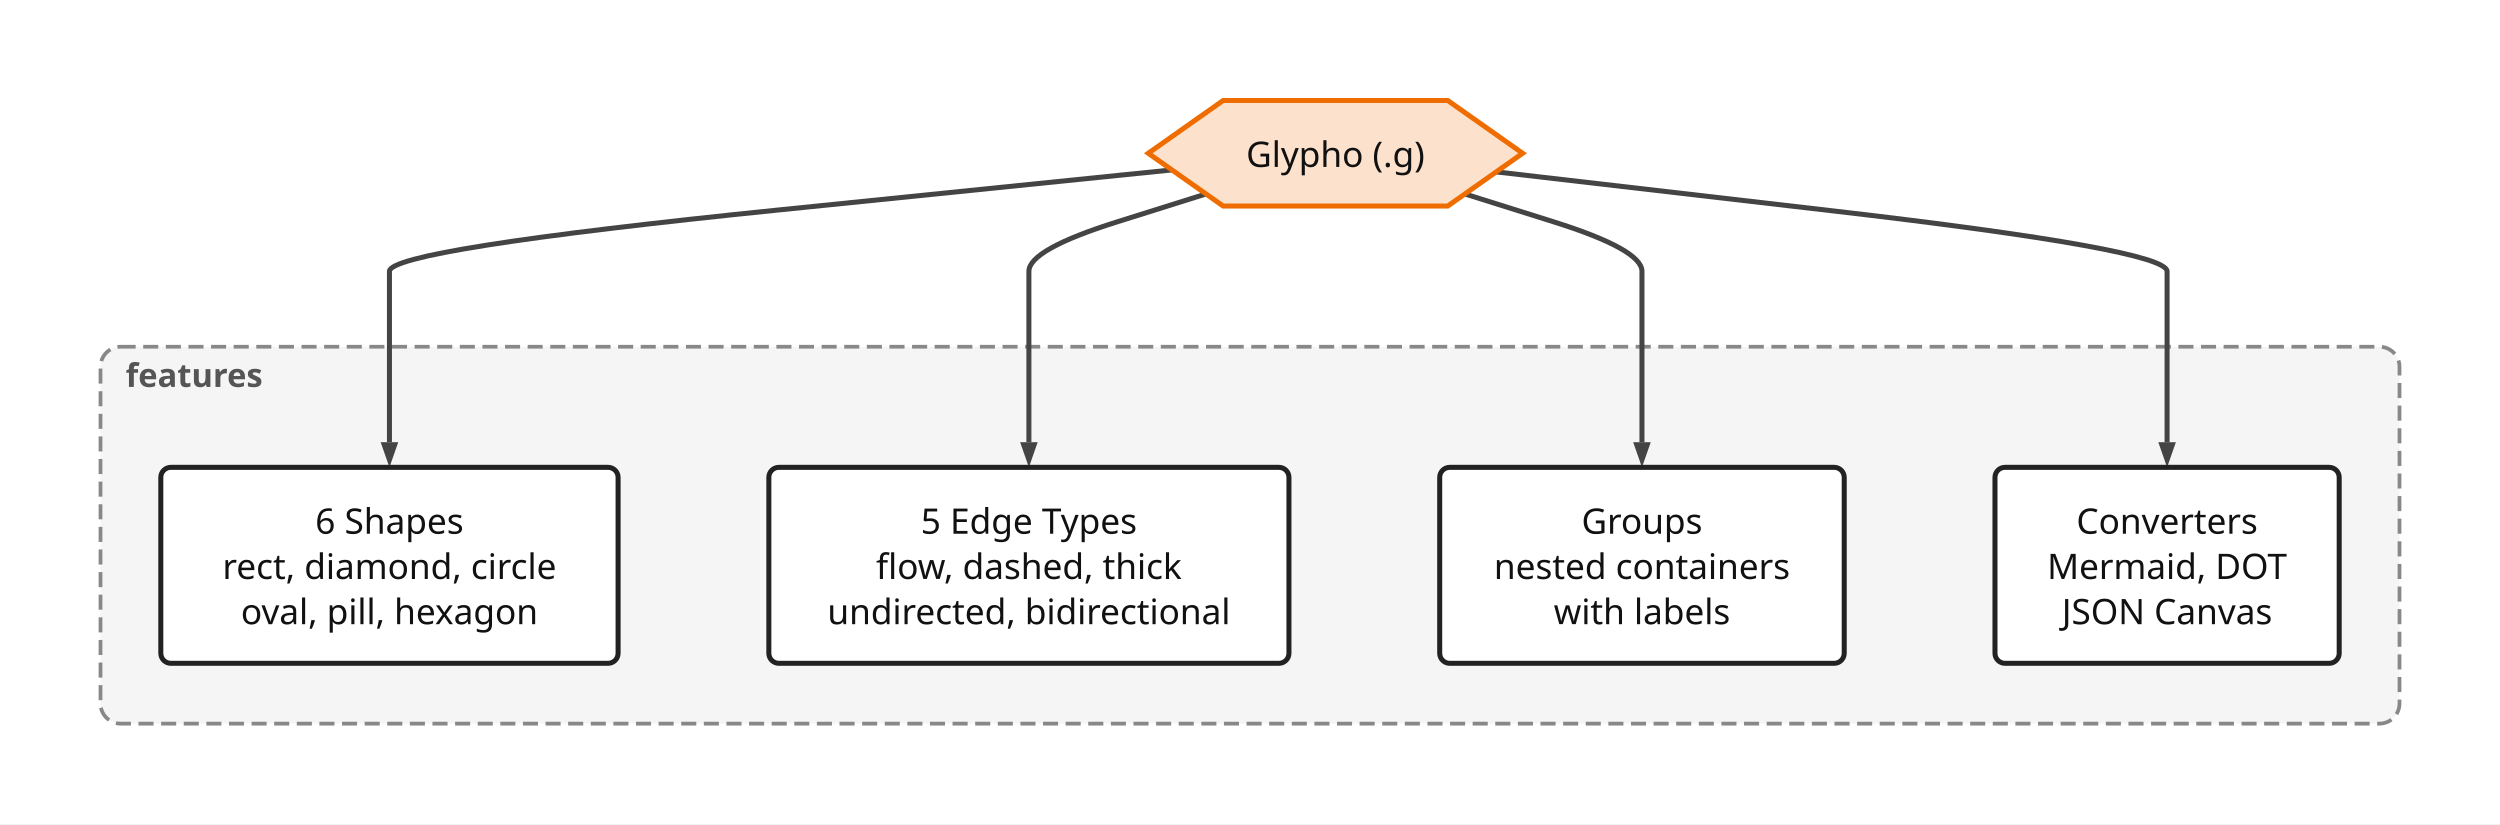
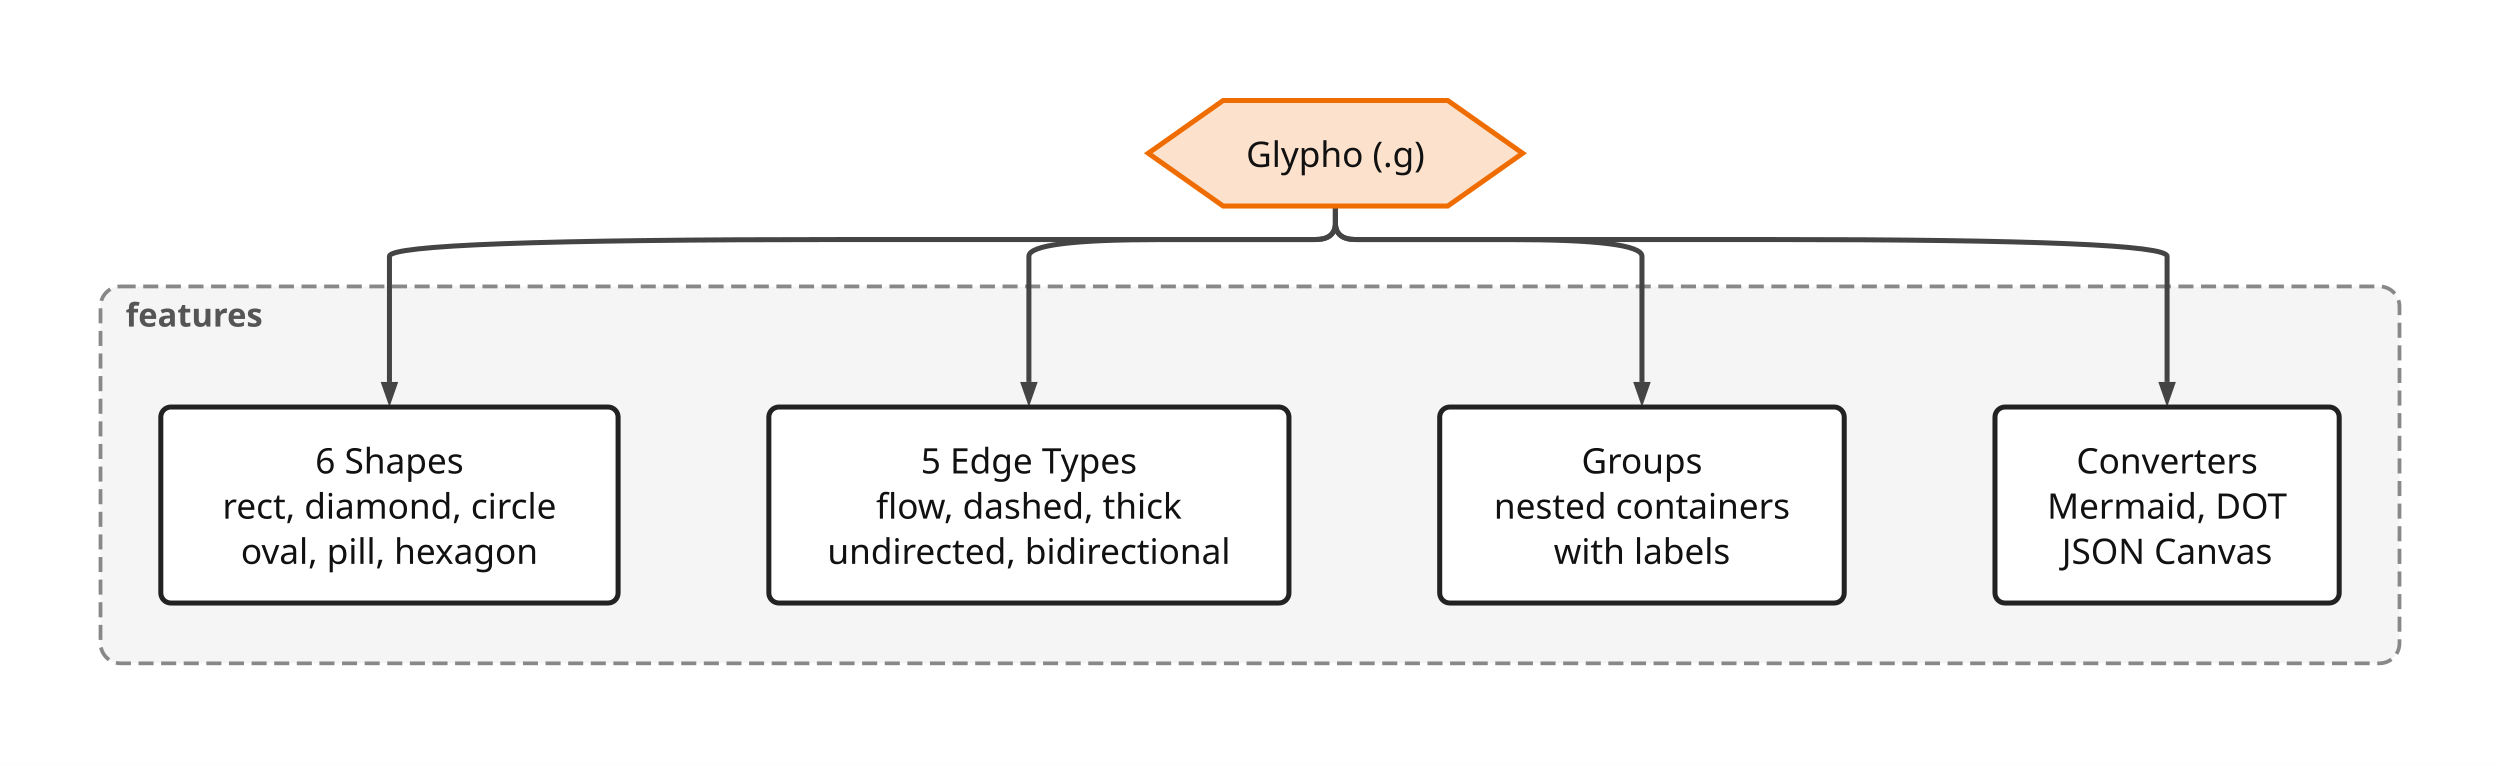
- <svg xmlns="http://www.w3.org/2000/svg" viewBox="-24 -40 995 328" style="max-width:100%">
-   <rect x="-24" y="-40" width="995" height="328" fill="white" />
+ <svg xmlns="http://www.w3.org/2000/svg" viewBox="-24 -40 995 304" style="max-width:100%">
+   <rect x="-24" y="-40" width="995" height="304" fill="white" />
  <defs>
    <marker id="glypho-1b3jvu1-arrowhead" markerWidth="10" markerHeight="7" refX="0" refY="3.5" orient="auto" markerUnits="userSpaceOnUse">
      <polygon points="0 0, 10 3.5, 0 7" fill="#444444" />
    </marker>
    <marker id="glypho-1b3jvu1-arrowhead-thick" markerWidth="14" markerHeight="10" refX="0" refY="5" orient="auto" markerUnits="userSpaceOnUse">
      <polygon points="0 0, 14 5, 0 10" fill="#444444" />
    </marker>
    <marker id="glypho-1b3jvu1-arrowhead-reverse" markerWidth="10" markerHeight="7" refX="10" refY="3.5" orient="auto" markerUnits="userSpaceOnUse">
      <polygon points="10 0, 0 3.5, 10 7" fill="#444444" />
    </marker>
  </defs>
  <g>
-     <rect x="16" y="98" width="915" height="150" fill="#f5f5f5" fill-opacity="1" stroke="#888888" stroke-width="1.5" stroke-dasharray="6 3" rx="8" ry="8" />
-     <text x="26" y="114" fill="#555555" font-size="13" font-family="system-ui, sans-serif" font-weight="bold">features</text>
+     <rect x="16" y="74" width="915" height="150" fill="#f5f5f5" fill-opacity="1" stroke="#888888" stroke-width="1.5" stroke-dasharray="6 3" rx="8" ry="8" />
+     <text x="26" y="90" fill="#555555" font-size="13" font-family="system-ui, sans-serif" font-weight="bold">features</text>
  </g>
-   <path d="M 442.405 27.628 L 286.702 43.48 Q 131 59.333 131 68 Q 131 76.667 131 85.333 Q 131 94 131 102.667 Q 131 111.333 131 120 Q 131 128.667 131 132.333 L 131 136" fill="none" stroke="#444444" stroke-width="2" marker-end="url(#glypho-1b3jvu1-arrowhead)" />
-   <path d="M 455.974 37.19 L 420.737 48.262 Q 385.5 59.333 385.5 68 Q 385.5 76.667 385.5 85.333 Q 385.5 94 385.5 102.667 Q 385.5 111.333 385.5 120 Q 385.5 128.667 385.5 132.333 L 385.5 136" fill="none" stroke="#444444" stroke-width="2" marker-end="url(#glypho-1b3jvu1-arrowhead)" />
-   <path d="M 559.026 37.19 L 594.263 48.262 Q 629.5 59.333 629.5 68 Q 629.5 76.667 629.5 85.333 Q 629.5 94 629.5 102.667 Q 629.5 111.333 629.5 120 Q 629.5 128.667 629.5 132.333 L 629.5 136" fill="none" stroke="#444444" stroke-width="2" marker-end="url(#glypho-1b3jvu1-arrowhead)" />
-   <path d="M 571.485 28.41 L 704.992 43.872 Q 838.5 59.333 838.5 68 Q 838.5 76.667 838.5 85.333 Q 838.5 94 838.5 102.667 Q 838.5 111.333 838.5 120 Q 838.5 128.667 838.5 132.333 L 838.5 136" fill="none" stroke="#444444" stroke-width="2" marker-end="url(#glypho-1b3jvu1-arrowhead)" />
+   <path d="M 507.5 42 L 507.5 48.667 Q 507.5 55.333 499.5 55.333 Q 491.5 55.333 311.25 55.333 Q 131 55.333 131 62 Q 131 68.667 131 75.333 Q 131 82 131 88.667 Q 131 95.333 131 102 Q 131 108.667 131 110.333 L 131 112" fill="none" stroke="#444444" stroke-width="2" marker-end="url(#glypho-1b3jvu1-arrowhead)" />
+   <path d="M 507.5 42 L 507.5 48.667 Q 507.5 55.333 499.5 55.333 Q 491.5 55.333 438.5 55.333 Q 385.5 55.333 385.5 62 Q 385.5 68.667 385.5 75.333 Q 385.5 82 385.5 88.667 Q 385.5 95.333 385.5 102 Q 385.5 108.667 385.5 110.333 L 385.5 112" fill="none" stroke="#444444" stroke-width="2" marker-end="url(#glypho-1b3jvu1-arrowhead)" />
+   <path d="M 507.5 42 L 507.5 48.667 Q 507.5 55.333 515.5 55.333 Q 523.5 55.333 576.5 55.333 Q 629.5 55.333 629.5 62 Q 629.5 68.667 629.5 75.333 Q 629.5 82 629.5 88.667 Q 629.5 95.333 629.5 102 Q 629.5 108.667 629.5 110.333 L 629.5 112" fill="none" stroke="#444444" stroke-width="2" marker-end="url(#glypho-1b3jvu1-arrowhead)" />
+   <path d="M 507.5 42 L 507.5 48.667 Q 507.5 55.333 515.5 55.333 Q 523.5 55.333 681 55.333 Q 838.5 55.333 838.5 62 Q 838.5 68.667 838.5 75.333 Q 838.5 82 838.5 88.667 Q 838.5 95.333 838.5 102 Q 838.5 108.667 838.5 110.333 L 838.5 112" fill="none" stroke="#444444" stroke-width="2" marker-end="url(#glypho-1b3jvu1-arrowhead)" />
  <g transform="translate(433, 0)" data-node-id="glypho">
    <polygon points="29.8,0 119.2,0 149,21 119.2,42 29.8,42 0,21" fill="#fce2cc" stroke="#ef6c00" stroke-width="2" />
    <text x="74.5" y="21" text-anchor="middle" dominant-baseline="central" fill="#111111" font-size="14" font-family="system-ui, sans-serif">Glypho (.g)</text>
  </g>
-   <g transform="translate(40, 146)" data-node-id="shapes">
+   <g transform="translate(40, 122)" data-node-id="shapes">
    <rect x="0" y="0" width="182" height="78" rx="4" ry="4" fill="#ffffff" stroke="#222222" stroke-width="2" />
    <text x="91" y="21" text-anchor="middle" dominant-baseline="central" fill="#111111" font-size="14" font-family="system-ui, sans-serif">6 Shapes</text>
    <text x="91" y="39" text-anchor="middle" dominant-baseline="central" fill="#111111" font-size="14" font-family="system-ui, sans-serif">rect, diamond, circle</text>
    <text x="91" y="57" text-anchor="middle" dominant-baseline="central" fill="#111111" font-size="14" font-family="system-ui, sans-serif">oval, pill, hexagon</text>
  </g>
-   <g transform="translate(282, 146)" data-node-id="edges">
+   <g transform="translate(282, 122)" data-node-id="edges">
    <rect x="0" y="0" width="207" height="78" rx="4" ry="4" fill="#ffffff" stroke="#222222" stroke-width="2" />
    <text x="103.5" y="21" text-anchor="middle" dominant-baseline="central" fill="#111111" font-size="14" font-family="system-ui, sans-serif">5 Edge Types</text>
    <text x="103.5" y="39" text-anchor="middle" dominant-baseline="central" fill="#111111" font-size="14" font-family="system-ui, sans-serif">flow, dashed, thick</text>
    <text x="103.5" y="57" text-anchor="middle" dominant-baseline="central" fill="#111111" font-size="14" font-family="system-ui, sans-serif">undirected, bidirectional</text>
  </g>
-   <g transform="translate(549, 146)" data-node-id="groups">
+   <g transform="translate(549, 122)" data-node-id="groups">
    <rect x="0" y="0" width="161" height="78" rx="4" ry="4" fill="#ffffff" stroke="#222222" stroke-width="2" />
    <text x="80.5" y="21" text-anchor="middle" dominant-baseline="central" fill="#111111" font-size="14" font-family="system-ui, sans-serif">Groups</text>
    <text x="80.5" y="39" text-anchor="middle" dominant-baseline="central" fill="#111111" font-size="14" font-family="system-ui, sans-serif">nested containers</text>
    <text x="80.5" y="57" text-anchor="middle" dominant-baseline="central" fill="#111111" font-size="14" font-family="system-ui, sans-serif">with labels</text>
  </g>
-   <g transform="translate(770, 146)" data-node-id="convert">
+   <g transform="translate(770, 122)" data-node-id="convert">
    <rect x="0" y="0" width="137" height="78" rx="4" ry="4" fill="#ffffff" stroke="#222222" stroke-width="2" />
    <text x="68.5" y="21" text-anchor="middle" dominant-baseline="central" fill="#111111" font-size="14" font-family="system-ui, sans-serif">Converters</text>
    <text x="68.5" y="39" text-anchor="middle" dominant-baseline="central" fill="#111111" font-size="14" font-family="system-ui, sans-serif">Mermaid, DOT</text>
    <text x="68.5" y="57" text-anchor="middle" dominant-baseline="central" fill="#111111" font-size="14" font-family="system-ui, sans-serif">JSON Canvas</text>
  </g>
</svg>
